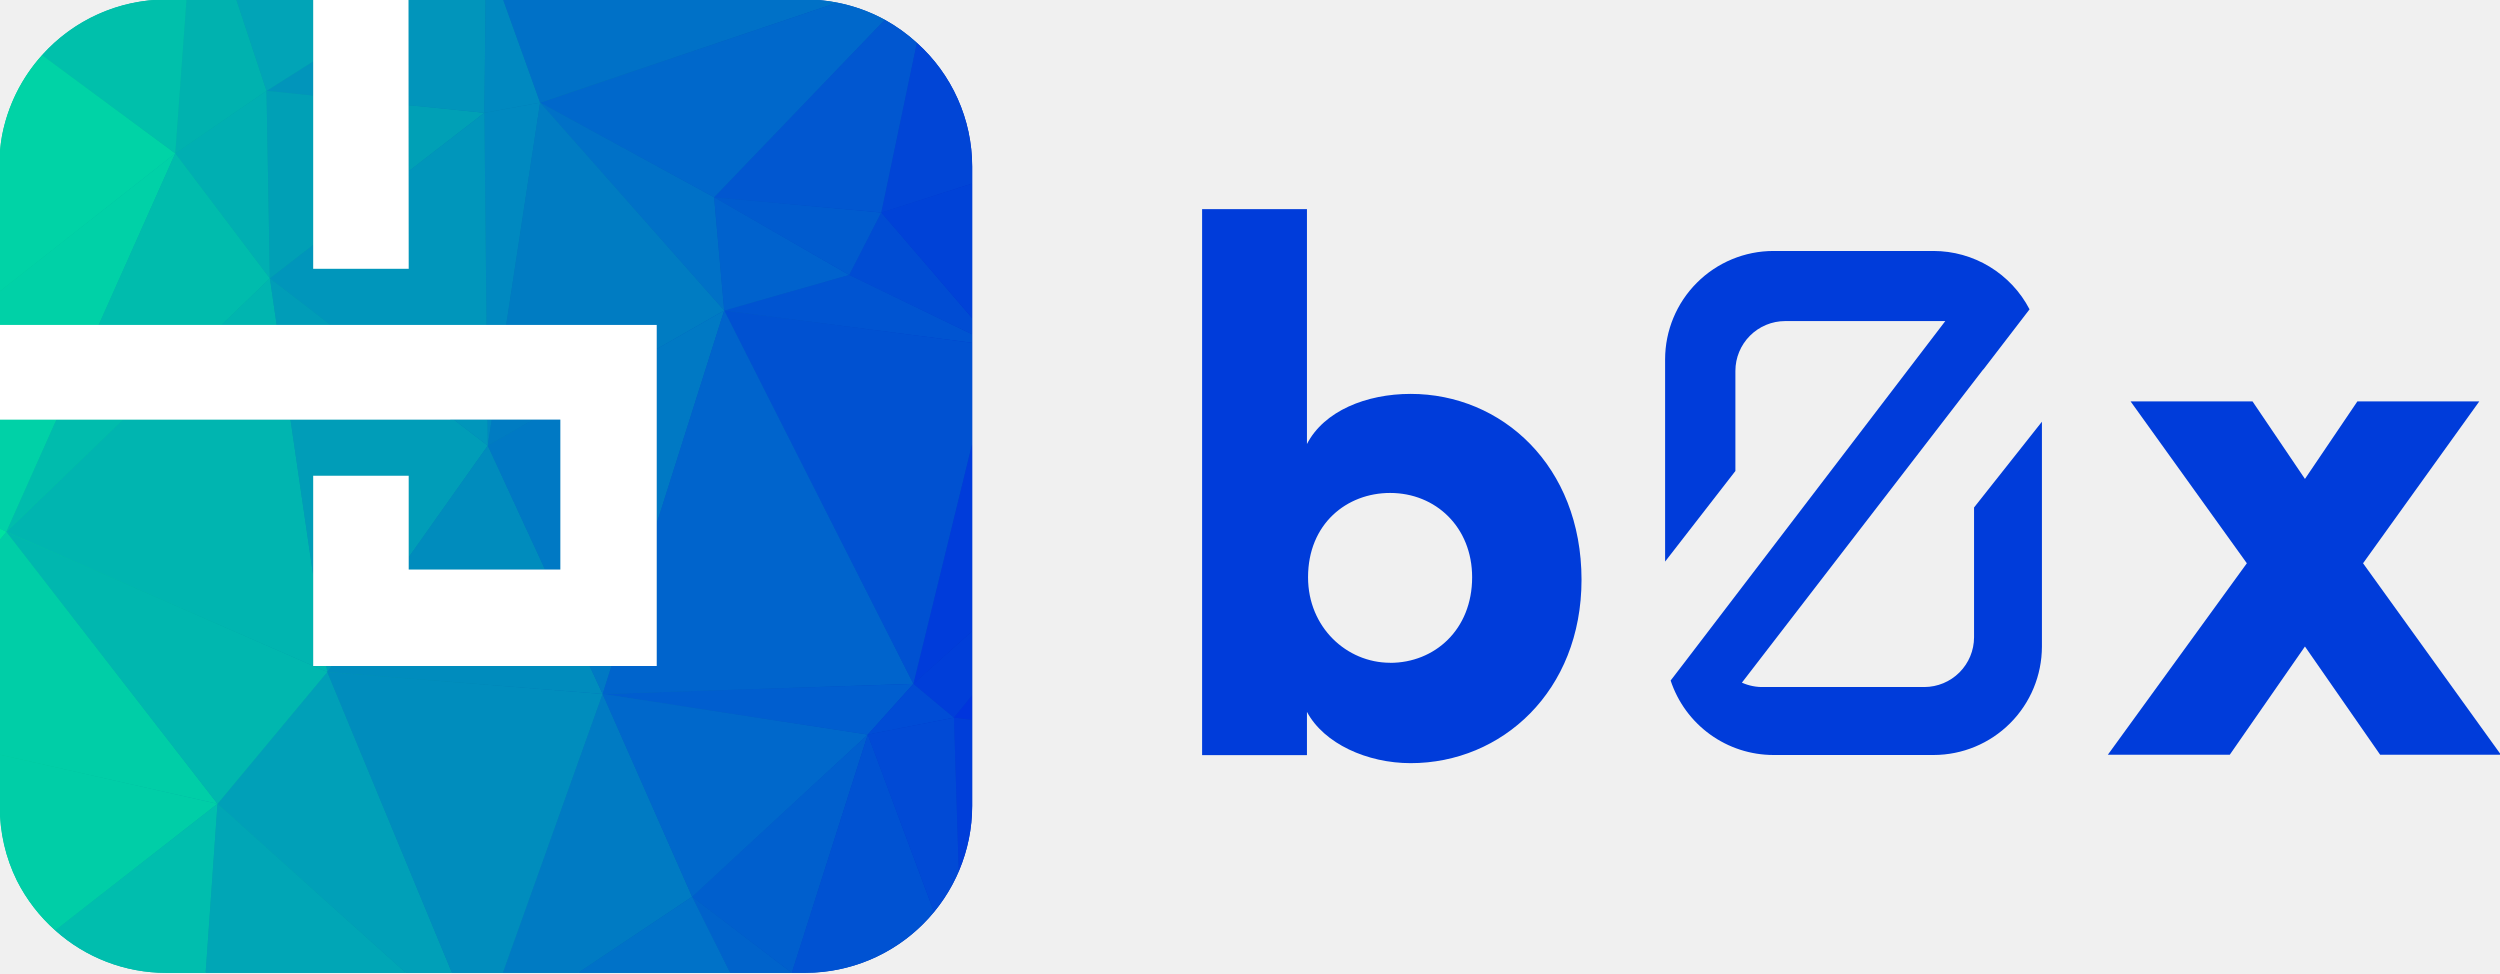
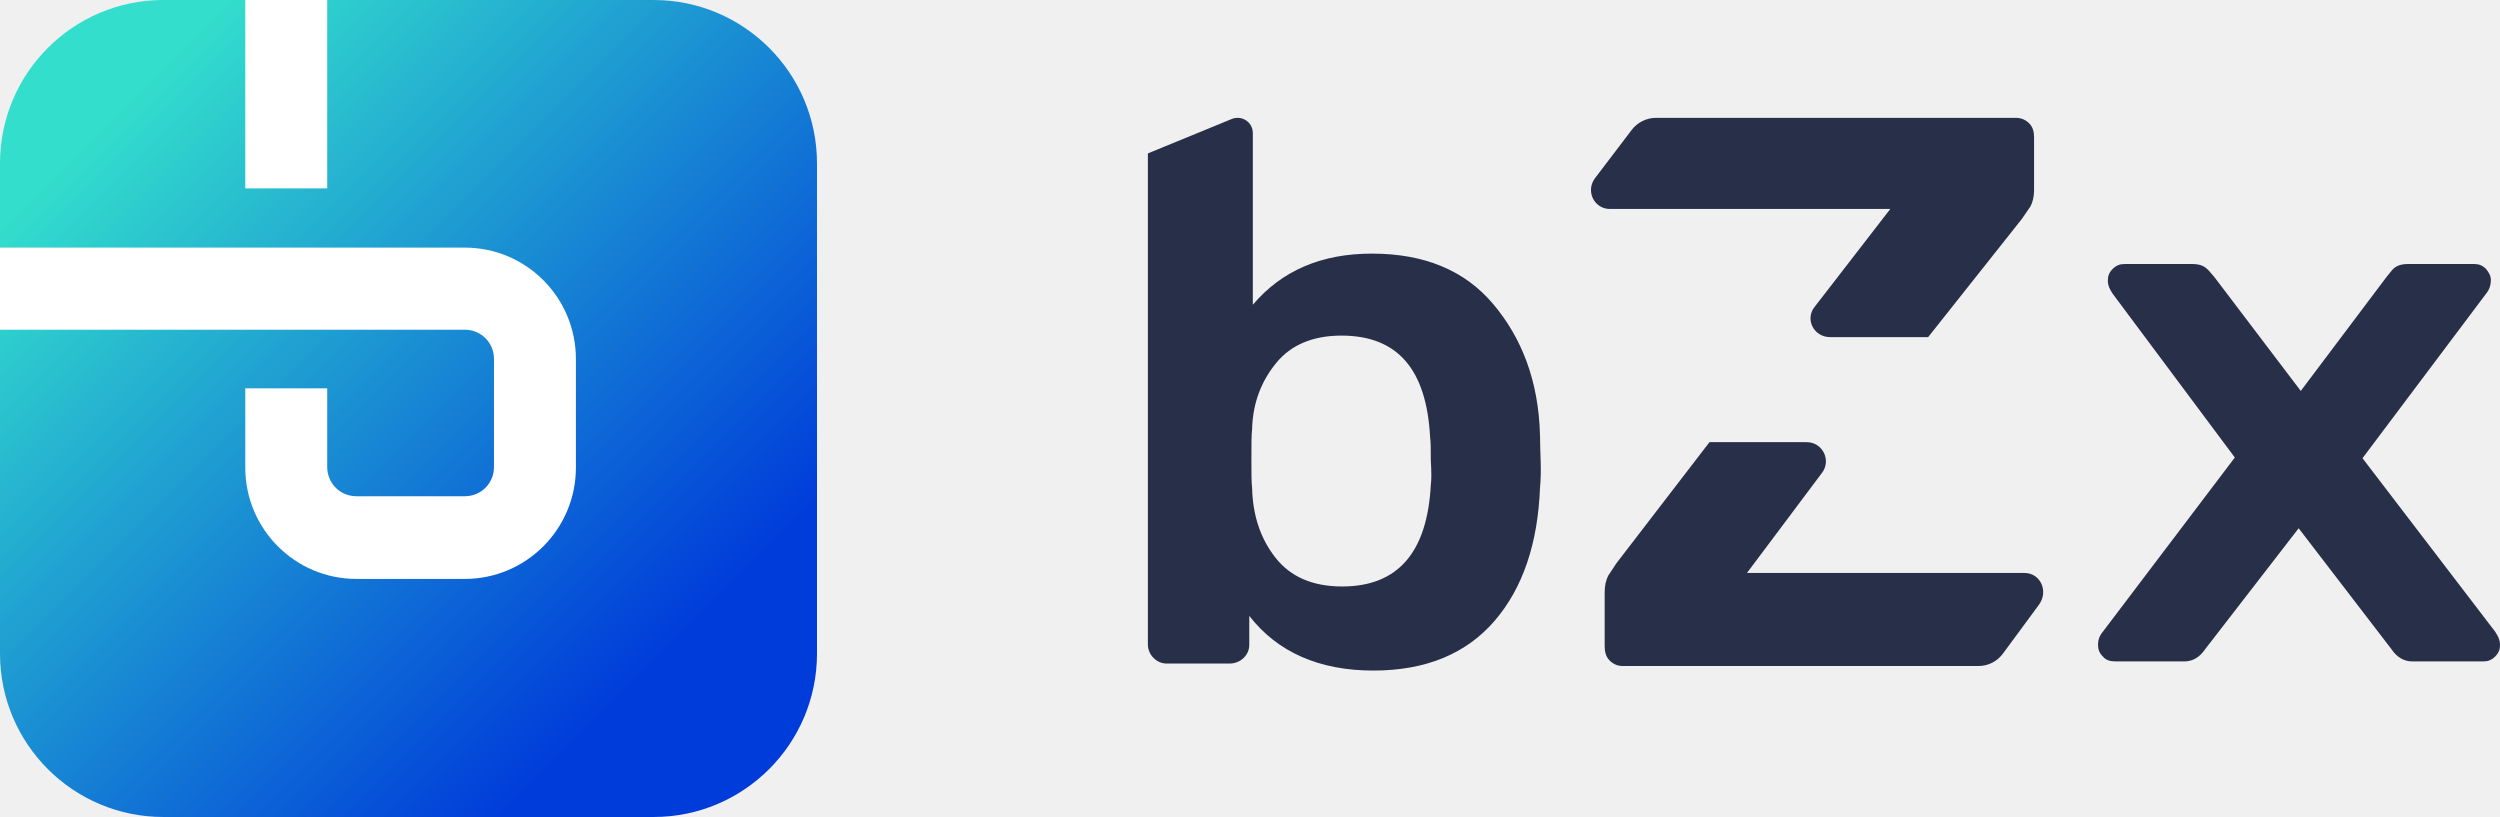
- <svg xmlns="http://www.w3.org/2000/svg" width="95" height="37" viewBox="0 0 95 37" fill="none">
-   <g clip-path="url(#clip0)">
-     <path d="M34.842 1.629C34.472 1.291 34.063 0.997 33.624 0.754C32.697 0.25 31.658 -0.015 30.602 -0.018H6.307C4.83 -0.01 3.402 0.511 2.266 1.455C1.129 2.399 0.356 3.708 0.077 5.158C0.012 5.518 -0.02 5.884 -0.018 6.25L-0.029 11.089V12.35V13.293V23.865L-0.011 28.676L-0.003 30.642C-0.008 31.621 0.215 32.588 0.648 33.466C1.01 34.182 1.504 34.823 2.103 35.355C3.259 36.393 4.757 36.968 6.31 36.968H30.605C32.286 36.966 33.897 36.298 35.085 35.109C36.273 33.92 36.942 32.309 36.944 30.628V6.325C36.943 5.438 36.755 4.562 36.392 3.753C36.03 2.944 35.502 2.22 34.842 1.629V1.629Z" fill="url(#paint0_linear)" />
-     <path d="M36.941 27.354V26.417L36.25 27.271L36.941 27.354Z" fill="#0035DD" />
-     <path d="M36.25 27.271L36.941 26.417V23.983L34.709 25.987L36.25 27.271Z" fill="#003ED9" />
-     <path d="M36.941 23.983V16.875L34.709 25.987L36.941 23.983Z" fill="#003CDA" />
-     <path d="M10.127 3.451L8.979 -0.018H7.088L6.66 5.827L10.127 3.451Z" fill="#00B2AF" />
-     <path d="M7.088 -0.018H6.304C5.415 -0.017 4.536 0.172 3.725 0.537C2.913 0.901 2.188 1.433 1.597 2.097L6.66 5.827L7.088 -0.018Z" fill="#00C0AB" />
-     <path d="M-0.035 20.076V20.545L0.242 20.209L-0.035 20.076Z" fill="#00E2A0" />
-     <path d="M36.432 33.108C36.768 32.325 36.941 31.481 36.941 30.629V27.355L36.247 27.272L36.432 33.108Z" fill="#003ED9" />
-     <path d="M1.596 2.097C0.818 2.958 0.292 4.018 0.076 5.158C0.011 5.518 -0.02 5.883 -0.018 6.249L-0.029 11.089L6.66 5.832L1.596 2.097Z" fill="#00D3A6" />
-     <path d="M6.66 5.827L-0.029 11.087L-0.032 12.348H3.75L6.66 5.827Z" fill="#00D1A7" />
-     <path d="M2.144 15.947L-0.035 15.948V20.076L0.242 20.209L2.144 15.947Z" fill="#00D1A7" />
-     <path d="M32.27 10.449L36.941 12.705V12.085L33.489 8.075L32.27 10.449Z" fill="#004CD3" />
-     <path d="M11.908 25.307L12.437 25.538L12.403 25.307H11.908Z" fill="#00B5B0" />
-     <path d="M8.415 12.348H10.513L10.255 10.578L8.415 12.348Z" fill="#00B5B0" />
-     <path d="M11.901 21.863L11.038 15.947H4.673L0.242 20.209L11.901 25.304V21.863Z" fill="#00B5B0" />
-     <path d="M8.264 30.545L15.425 36.968H17.176L12.437 25.538L8.264 30.545Z" fill="#00A0B8" />
-     <path d="M-0.017 28.675L-0.009 30.642C-0.014 31.621 0.209 32.588 0.642 33.466C1.004 34.181 1.498 34.823 2.097 35.355L8.265 30.545L-0.017 28.675Z" fill="#00CEA7" />
-     <path d="M0.242 20.209L-0.035 20.545V23.864L-0.016 28.675L8.264 30.545L0.242 20.209Z" fill="#00CEA7" />
-     <path d="M2.097 35.355C3.253 36.393 4.751 36.967 6.304 36.968H7.814L8.265 30.545L2.097 35.355Z" fill="#00BEAE" />
-     <path d="M10.127 3.451L6.66 5.827L10.255 10.578L10.127 3.451Z" fill="#00AFB2" />
-     <path d="M11.901 25.307V25.304L0.242 20.209L8.265 30.545L12.438 25.538L11.909 25.307H11.901Z" fill="#00B7AF" />
-     <path d="M2.144 15.947L0.242 20.209L4.673 15.947H2.144Z" fill="#00BCAD" />
-     <path d="M6.66 5.827L3.75 12.348H8.415L10.255 10.578L6.66 5.827Z" fill="#00BCAD" />
-     <path d="M22.899 26.372L19.108 36.968H21.965L26.301 34.077L22.899 26.372Z" fill="#007BC3" />
-     <path d="M7.814 36.968H15.425L8.264 30.545L7.814 36.968Z" fill="#00A6B6" />
-     <path d="M34.709 25.987L36.941 16.875V13.027L27.52 11.798L34.709 25.987Z" fill="#0051D1" />
-     <path d="M27.52 11.798L36.941 13.027V12.705L32.27 10.449L27.52 11.798Z" fill="#0054D1" />
-     <path d="M26.3 34.077L27.746 36.968H30.088V36.966L26.3 34.077Z" fill="#0063CB" />
-     <path d="M18.406 4.286L18.488 12.348H19.235L20.524 3.9L18.406 4.286Z" fill="#0089C0" />
-     <path d="M18.686 15.946H18.524L18.535 16.935L18.686 15.946Z" fill="#0089C0" />
-     <path d="M15.526 3.996L15.528 6.507L18.406 4.286L15.526 3.996Z" fill="#00A0B6" />
-     <path d="M11.901 9.308V3.631L10.127 3.451L10.255 10.578L11.901 9.308Z" fill="#00A0B6" />
-     <path d="M15.526 3.996L18.406 4.286L18.451 -0.018H15.625L15.524 0.046L15.526 3.996Z" fill="#0195BB" />
-     <path d="M11.901 2.332L10.127 3.451L11.901 3.631V2.332Z" fill="#0195BB" />
-     <path d="M11.901 2.332V-0.018H8.98L10.127 3.451L11.901 2.332Z" fill="#01A4B7" />
-     <path d="M15.626 -0.018H15.523L15.524 0.046L15.626 -0.018Z" fill="#01A4B7" />
-     <path d="M12.404 25.307L12.437 25.538L12.6 25.307H12.404Z" fill="#009DB8" />
-     <path d="M10.513 12.348H12.56L10.255 10.578L10.513 12.348Z" fill="#009DB8" />
-     <path d="M11.901 18.078H15.531V21.172L18.535 16.935L17.248 15.946L11.038 15.947L11.901 21.863V18.078Z" fill="#009DB8" />
-     <path d="M18.524 15.946H17.248L18.535 16.935L18.524 15.946Z" fill="#0096BB" />
-     <path d="M15.528 6.507L15.531 10.215H15.523H11.901V9.308L10.255 10.578L12.56 12.348H18.488L18.406 4.286L15.528 6.507Z" fill="#0096BB" />
-     <path d="M27.135 7.496L20.524 3.9L27.52 11.798L27.135 7.496Z" fill="#0071C7" />
-     <path d="M36.941 6.975V6.323C36.94 5.437 36.752 4.561 36.39 3.753C36.029 2.944 35.501 2.22 34.842 1.629L33.489 8.077L36.941 6.975Z" fill="#0145D6" />
-     <path d="M20.524 3.9L19.115 -0.018H18.452L18.406 4.286L20.524 3.9Z" fill="#0089C0" />
-     <path d="M15.531 21.172V21.642H20.712L18.535 16.935L15.531 21.172Z" fill="#008CBD" />
-     <path d="M12.6 25.307L12.437 25.538L22.899 26.372L22.406 25.307H12.6Z" fill="#008CBD" />
-     <path d="M12.437 25.538L17.176 36.968H19.108L22.899 26.372L12.437 25.538Z" fill="#008DBD" />
-     <path d="M20.263 15.946H18.686L18.535 16.935L20.263 15.946Z" fill="#007CC2" />
-     <path d="M20.524 3.9L19.235 12.348H24.956V13.264L27.521 11.798L20.524 3.9Z" fill="#007CC2" />
-     <path d="M30.088 36.966L32.976 27.914L26.3 34.077L30.088 36.966Z" fill="#005FCD" />
-     <path d="M22.899 26.372L32.977 27.914L34.709 25.987L22.899 26.372Z" fill="#005ECF" />
-     <path d="M26.301 34.077L32.977 27.914L22.899 26.372L26.301 34.077Z" fill="#0068CB" />
-     <path d="M36.941 12.085V6.975L33.489 8.075L36.941 12.085Z" fill="#0042D7" />
-     <path d="M22.406 25.307L22.899 26.372L23.236 25.307H22.406Z" fill="#0079C4" />
-     <path d="M20.712 21.642H21.293V15.946H20.263L18.535 16.935L20.712 21.642Z" fill="#0079C4" />
-     <path d="M24.956 13.264V19.885L27.52 11.798L24.956 13.264Z" fill="#0079C4" />
-     <path d="M21.965 36.968H27.747L26.301 34.077L21.965 36.968Z" fill="#0072C8" />
-     <path d="M32.977 27.914L30.088 36.966H30.117H30.603C31.538 36.965 32.461 36.757 33.307 36.357C34.152 35.956 34.898 35.373 35.491 34.65L32.977 27.914Z" fill="#0052D2" />
-     <path d="M27.52 11.798L24.956 19.885V25.307H23.236L22.899 26.372L34.709 25.987L27.52 11.798Z" fill="#0064CC" />
-     <path d="M32.27 10.449L27.136 7.496L27.52 11.798L32.27 10.449Z" fill="#0062CD" />
-     <path d="M33.489 8.075L27.136 7.496L32.27 10.449L33.489 8.075Z" fill="#005BCE" />
-     <path d="M33.489 8.075L34.842 1.627C34.471 1.288 34.063 0.995 33.624 0.752L27.136 7.497L33.489 8.075Z" fill="#0157D0" />
-     <path d="M30.088 36.968H30.116L30.088 36.966V36.968Z" fill="#0056D1" />
-     <path d="M34.709 25.987L32.976 27.914L36.25 27.271L34.709 25.987Z" fill="#004CD5" />
-     <path d="M27.135 7.496L33.624 0.751C33.059 0.443 32.45 0.223 31.818 0.099L20.527 3.9L27.135 7.496Z" fill="#0068CB" />
-     <path d="M31.818 0.099C31.418 0.02 31.011 -0.02 30.602 -0.021H19.116L20.524 3.897L31.818 0.099Z" fill="#0071C7" />
-     <path d="M32.976 27.914L35.491 34.652C35.876 34.185 36.193 33.665 36.432 33.108L36.25 27.271L32.976 27.914Z" fill="#014AD5" />
-     <path d="M11.901 3.631V9.308V10.215H15.522H15.531L15.528 6.507L15.526 3.996L15.524 0.046L15.523 -0.018H11.901V2.332V3.631Z" fill="white" />
-     <path d="M4.673 15.947H11.038L17.248 15.946H18.524H18.686H20.264H21.293V21.642H20.712H15.531V21.172V18.078H11.901V21.863V25.304V25.307H11.909H12.404H12.6H22.406H23.236H24.956V19.885V13.264V12.348H19.235H18.488H12.56H10.513H8.415H3.751H-0.032L-0.035 13.291V15.948L2.144 15.947H4.673Z" fill="white" />
-     <path d="M53.604 14.968C51.918 14.968 50.312 15.617 49.664 16.873V7.946H45.68V28.696H49.664V27.051C50.312 28.263 51.959 29 53.604 29C57.066 29 60.098 26.271 60.098 22.026C60.094 17.695 57.066 14.968 53.604 14.968ZM52.824 25.185C51.179 25.185 49.706 23.843 49.706 21.937C49.706 19.902 51.179 18.732 52.824 18.732C54.556 18.732 55.941 20.032 55.941 21.937C55.941 23.932 54.512 25.188 52.824 25.188V25.185Z" fill="#003CDA" />
-     <path d="M90.446 28.68H95.035L89.796 21.404L94.212 15.254H89.58L87.588 18.199L85.596 15.254H80.963L85.38 21.404L80.098 28.68H84.731L87.588 24.567L90.446 28.68Z" fill="#003CDA" />
-     <path d="M65.945 14.094C65.945 13.592 66.145 13.112 66.499 12.757C66.853 12.402 67.334 12.202 67.835 12.201H73.921L63.961 25.239L63.484 25.86C63.756 26.683 64.28 27.399 64.981 27.907C65.683 28.415 66.526 28.689 67.392 28.69H73.476C74.567 28.689 75.614 28.255 76.385 27.483C77.157 26.711 77.591 25.664 77.593 24.573V16.025L75.014 19.284V24.218C75.013 24.718 74.813 25.198 74.459 25.552C74.105 25.907 73.625 26.106 73.124 26.107H67.035C66.746 26.116 66.457 26.059 66.192 25.941L75.363 14.037V14.046L77.123 11.754C76.775 11.086 76.251 10.527 75.608 10.136C74.965 9.745 74.227 9.538 73.474 9.537H67.39C66.299 9.538 65.253 9.972 64.481 10.745C63.709 11.517 63.275 12.563 63.274 13.655V21.34L65.945 17.898V14.094Z" fill="#003CDA" />
-   </g>
+ <svg xmlns="http://www.w3.org/2000/svg" width="612" height="200" viewBox="0 0 612 200" fill="none">
+   <path d="M0 40C0 17.909 17.909 0 40 0H160C182.091 0 200 17.909 200 40V160C200 182.091 182.091 200 160 200H40C17.909 200 0 182.091 0 160V40Z" fill="url(#paint0_linear)" />
+   <path d="M80.101 0H60.046V46.117H80.101V0Z" fill="white" />
+   <path d="M113.764 141.72H87.263C72.222 141.72 60.046 129.518 60.046 114.446V95.067H80.101V114.302C80.101 118.322 83.252 121.48 87.263 121.48H113.764C117.775 121.48 120.927 118.322 120.927 114.302V87.89C120.927 83.87 117.775 80.712 113.764 80.712H0V60.616H113.764C128.805 60.616 140.982 72.817 140.982 87.89V114.446C140.982 129.518 128.805 141.72 113.764 141.72Z" fill="white" />
+   <path d="M514.797 160.729C513.938 159.88 513.595 159.031 513.595 157.842C513.595 156.654 513.938 155.635 514.797 154.617L547.083 112L517.201 71.931C516.514 70.912 515.999 69.894 515.999 68.705C515.999 67.516 516.342 66.668 517.201 65.819C518.06 64.97 518.918 64.63 520.121 64.63H536.779C538.153 64.63 539.183 64.97 539.87 65.479C540.557 65.988 541.244 66.837 542.103 67.856L563.227 95.701L584.179 67.856C584.35 67.686 584.694 67.177 585.552 66.158C586.411 65.139 587.613 64.63 589.502 64.63H605.646C606.848 64.63 607.707 64.97 608.565 65.819C609.252 66.668 609.767 67.516 609.767 68.535C609.767 69.724 609.424 70.912 608.565 71.931L578.34 112.17L610.798 154.617C611.485 155.635 612 156.654 612 157.842C612 159.031 611.657 159.88 610.798 160.729C609.939 161.578 609.08 161.917 607.878 161.917H590.533C588.472 161.917 586.755 160.899 585.381 158.861L562.711 129.318L539.87 158.861C538.496 160.899 536.779 161.917 534.718 161.917H517.888C516.514 161.917 515.484 161.578 514.797 160.729Z" fill="#283049" />
+   <path d="M376.995 106.564C376.648 93.184 372.482 82.67 365.538 74.436C358.595 66.202 348.7 62.085 335.854 62.085C323.53 62.085 313.809 66.202 306.691 74.608V32.579C306.691 29.834 303.914 28.119 301.484 29.148L281 37.554V157.807C281 159.007 281.521 160.208 282.389 161.066C283.257 161.924 284.298 162.438 285.687 162.438H300.963C302.352 162.438 303.567 161.924 304.435 161.066C305.303 160.208 305.823 159.179 305.823 157.807V150.773C312.767 159.694 323.009 164.154 336.202 164.154C349.047 164.154 358.942 160.037 365.886 151.974C372.829 143.911 376.475 132.933 376.995 119.381C377.428 115.108 376.995 110.798 376.995 106.564ZM350.262 118.694C349.395 135.334 342.104 143.568 328.564 143.568C321.273 143.568 315.892 141.167 312.246 136.535C308.601 131.903 306.691 126.242 306.518 119.552C306.344 118.008 306.344 115.607 306.344 112.347C306.344 108.916 306.344 106.515 306.518 104.971C306.691 98.624 308.774 93.306 312.42 88.846C316.065 84.386 321.447 82.156 328.39 82.156C342.104 82.156 349.221 90.39 350.089 107.029C350.262 108.23 350.262 110.117 350.262 112.69C350.436 115.607 350.436 117.494 350.262 118.694Z" fill="#283049" />
+   <path d="M495.621 140.262H427.656L446.007 115.776C448.385 112.694 446.177 108.242 442.269 108.242H418.481L395.713 137.865C395.033 138.892 394.354 139.919 393.674 140.947C393.164 141.974 392.824 143.344 392.824 144.885V158.241C392.824 159.611 393.164 160.81 394.014 161.666C394.863 162.522 395.883 163.036 397.242 163.036H484.407C486.785 163.036 488.994 161.837 490.354 159.953L499.189 147.967C501.568 144.543 499.359 140.262 495.621 140.262Z" fill="#283049" />
+   <path d="M394.072 51.155H462.745L444.203 75.142C441.799 78.161 444.031 82.522 447.98 82.522H472.015L495.021 53.504C495.707 52.497 496.394 51.491 497.081 50.484C497.596 49.478 497.939 48.136 497.939 46.626V33.543C497.939 32.201 497.596 31.027 496.737 30.188C495.879 29.349 494.849 28.846 493.475 28.846H405.403C402.999 28.846 400.768 30.02 399.394 31.866L390.467 43.607C388.063 46.794 390.295 51.155 394.072 51.155Z" fill="#283049" />
  <defs>
-     <linearGradient id="paint0_linear" x1="-0.035" y1="18.475" x2="36.941" y2="18.475" gradientUnits="userSpaceOnUse">
-       <stop stop-color="#00CC99" />
-       <stop offset="1" stop-color="#0033CC" />
+     <linearGradient id="paint0_linear" x1="187" y1="187" x2="27" y2="27" gradientUnits="userSpaceOnUse">
+       <stop offset="0.159" stop-color="#003CDA" />
+       <stop offset="1" stop-color="#33DFCC" />
    </linearGradient>
-     <clipPath id="clip0">
-       <rect width="95" height="37" fill="white" />
-     </clipPath>
  </defs>
</svg>
